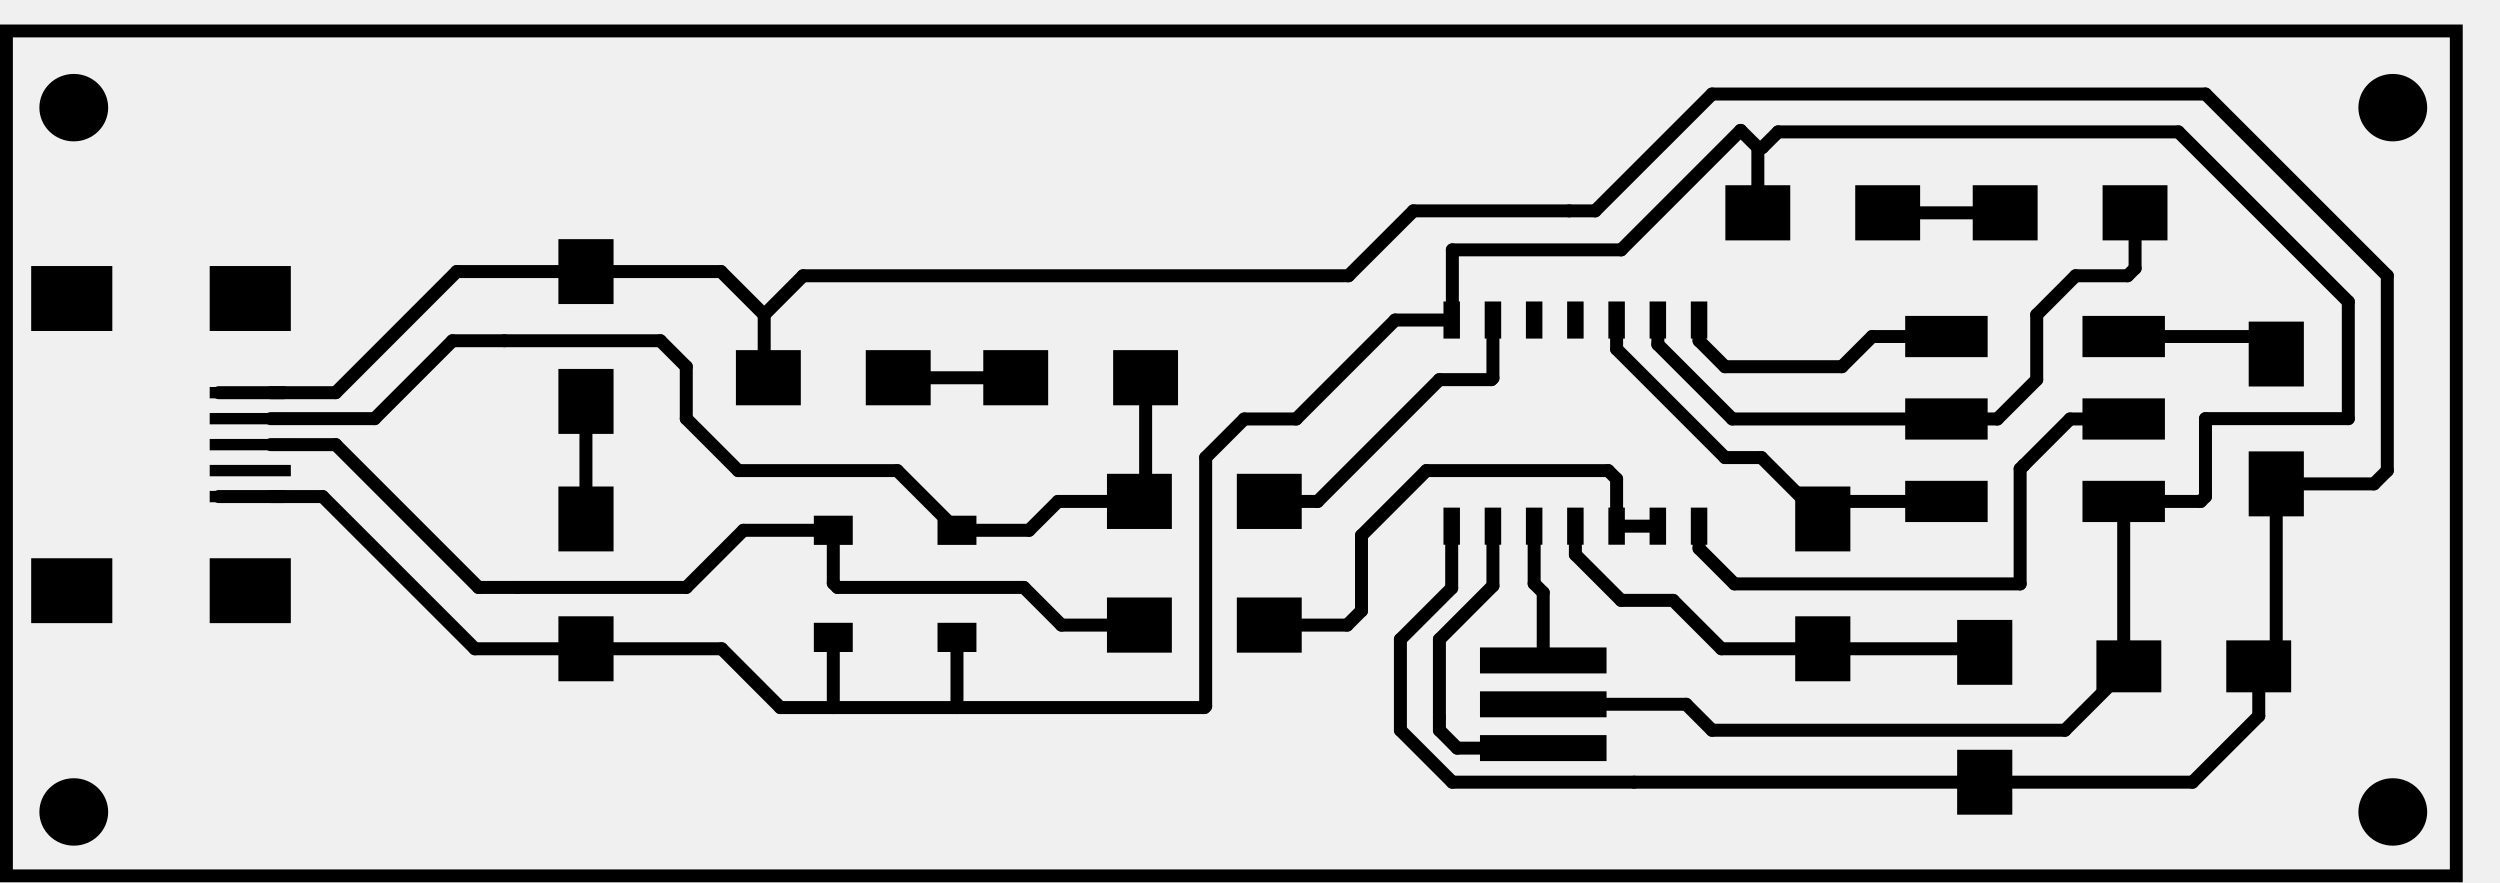
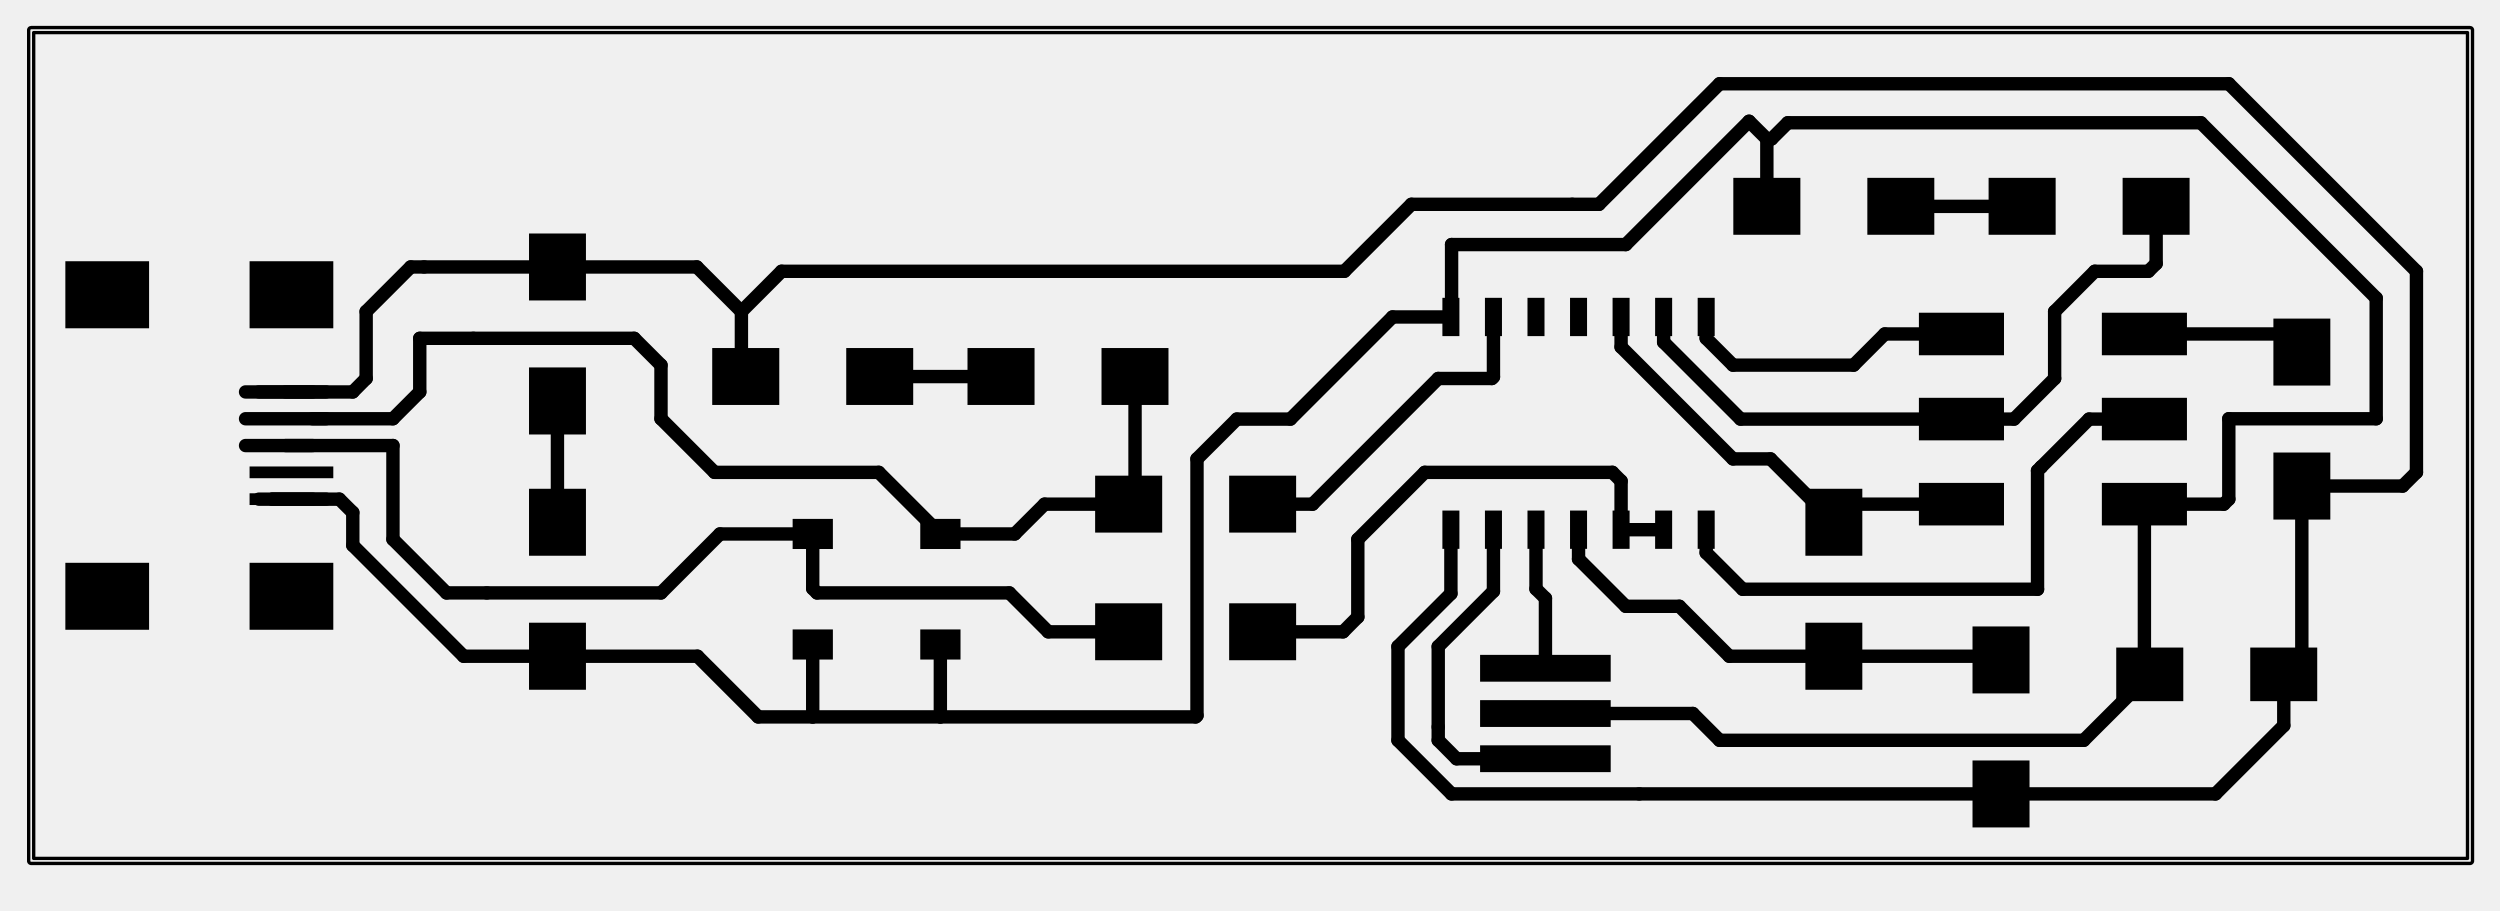
- <svg xmlns="http://www.w3.org/2000/svg" version="1.1" width="7.701cm" height="2.718cm" viewBox="0 0 30320 10700 " id="svg474">
-   <defs id="defs478" />
-   <g style="fill:#000000; fill-opacity:1;stroke:#000000; stroke-opacity:1; stroke-linecap:round; stroke-linejoin:round; " transform="translate(0 0) scale(1 1)" id="g6" />
-   <g style="fill:#000000; fill-opacity:0.0;  stroke:#000000; stroke-width:-0; stroke-opacity:1;  stroke-linecap:round; stroke-linejoin:round;" id="g8" />
-   <g style="fill:#FFFFFF; fill-opacity:0.0;  stroke:#FFFFFF; stroke-width:-0; stroke-opacity:1;  stroke-linecap:round; stroke-linejoin:round;" id="g10" />
-   <g style="fill:#000000; fill-opacity:0.0;  stroke:#000000; stroke-width:-0; stroke-opacity:1;  stroke-linecap:round; stroke-linejoin:round;" id="g12" />
-   <g style="fill:#000000; fill-opacity:0.0;  stroke:#000000; stroke-width:0; stroke-opacity:1;  stroke-linecap:round; stroke-linejoin:round;" id="g14" />
-   <g style="fill:#000000;fill-opacity:1;stroke:#000000;stroke-width:0;stroke-linecap:round;stroke-linejoin:round;stroke-opacity:1" id="g136" transform="translate(-389.7763,155.8262)">
-     <polyline style="fill-rule:evenodd" points="28177,7610 28177,8240 27390,8240 27390,7610 28177,7610 " id="polyline16" />
-     <polyline style="fill-rule:evenodd" points="26602,7610 26602,8240 25815,8240 25815,7610 26602,7610 " id="polyline18" />
-     <polyline style="fill-rule:evenodd" points="11760,6098 12232,6098 12232,6452 11760,6452 11760,6098 " id="polyline20" />
-     <polyline style="fill-rule:evenodd" points="11760,7397 12232,7397 12232,7751 11760,7751 11760,7397 " id="polyline22" />
-     <polyline style="fill-rule:evenodd" points="10260,6098 10732,6098 10732,6452 10260,6452 10260,6098 " id="polyline24" />
-     <polyline style="fill-rule:evenodd" points="10260,7397 10732,7397 10732,7751 10260,7751 10260,7397 " id="polyline26" />
-     <polyline style="fill-rule:evenodd" points="24315,2759 24315,2090 25102,2090 25102,2759 24315,2759 " id="polyline28" />
-     <polyline style="fill-rule:evenodd" points="25890,2759 25890,2090 26677,2090 26677,2759 25890,2759 " id="polyline30" />
-     <polyline style="fill-rule:evenodd" points="7831,5106 7162,5106 7162,4318 7831,4318 7831,5106 " id="polyline32" />
-     <polyline style="fill-rule:evenodd" points="7831,3531 7162,3531 7162,2744 7831,2744 7831,3531 " id="polyline34" />
-     <polyline style="fill-rule:evenodd" points="23496,4175 23496,3675 24496,3675 24496,4175 23496,4175 " id="polyline36" />
-     <polyline style="fill-rule:evenodd" points="23496,5175 23496,4675 24496,4675 24496,5175 23496,5175 " id="polyline38" />
-     <polyline style="fill-rule:evenodd" points="23496,6175 23496,5675 24496,5675 24496,6175 23496,6175 " id="polyline40" />
-     <polyline style="fill-rule:evenodd" points="25646,4175 25646,3675 26646,3675 26646,4175 25646,4175 " id="polyline42" />
-     <polyline style="fill-rule:evenodd" points="25646,5175 25646,4675 26646,4675 26646,5175 25646,5175 " id="polyline44" />
-     <polyline style="fill-rule:evenodd" points="25646,6175 25646,5675 26646,5675 26646,6175 25646,6175 " id="polyline46" />
-     <polyline style="fill-rule:evenodd" points="22831,8106 22162,8106 22162,7318 22831,7318 22831,8106 " id="polyline48" />
-     <polyline style="fill-rule:evenodd" points="22831,6531 22162,6531 22162,5744 22831,5744 22831,6531 " id="polyline50" />
-     <polyline style="fill-rule:evenodd" points="27662,3744 28331,3744 28331,4531 27662,4531 27662,3744 " id="polyline52" />
-     <polyline style="fill-rule:evenodd" points="27662,5318 28331,5318 28331,6106 27662,6106 27662,5318 " id="polyline54" />
-     <polyline style="fill-rule:evenodd" points="9315,4759 9315,4090 10102,4090 10102,4759 9315,4759 " id="polyline56" />
-     <polyline style="fill-rule:evenodd" points="10890,4759 10890,4090 11677,4090 11677,4759 10890,4759 " id="polyline58" />
-     <polyline style="fill-rule:evenodd" points="12315,4759 12315,4090 13102,4090 13102,4759 12315,4759 " id="polyline60" />
-     <polyline style="fill-rule:evenodd" points="13890,4759 13890,4090 14677,4090 14677,4759 13890,4759 " id="polyline62" />
-     <polyline style="fill-rule:evenodd" points="13815,7759 13815,7090 14602,7090 14602,7759 13815,7759 " id="polyline64" />
-     <polyline style="fill-rule:evenodd" points="15390,7759 15390,7090 16177,7090 16177,7759 15390,7759 " id="polyline66" />
-     <polyline style="fill-rule:evenodd" points="13815,6259 13815,5590 14602,5590 14602,6259 13815,6259 " id="polyline68" />
-     <polyline style="fill-rule:evenodd" points="15390,6259 15390,5590 16177,5590 16177,6259 15390,6259 " id="polyline70" />
-     <polyline style="fill-rule:evenodd" points="24126,7362 24795,7362 24795,8149 24126,8149 24126,7362 " id="polyline72" />
-     <polyline style="fill-rule:evenodd" points="24126,8937 24795,8937 24795,9724 24126,9724 24126,8937 " id="polyline74" />
-     <polyline style="fill-rule:evenodd" points="7162,5744 7831,5744 7831,6531 7162,6531 7162,5744 " id="polyline76" />
-     <polyline style="fill-rule:evenodd" points="7162,7318 7831,7318 7831,8106 7162,8106 7162,7318 " id="polyline78" />
-     <polyline style="fill-rule:evenodd" points="21315,2759 21315,2090 22102,2090 22102,2759 21315,2759 " id="polyline80" />
-     <polyline style="fill-rule:evenodd" points="22890,2759 22890,2090 23677,2090 23677,2759 22890,2759 " id="polyline82" />
-     <polyline style="fill-rule:evenodd" points="17896,6450 17896,6000 18096,6000 18096,6450 17896,6450 " id="polyline84" />
-     <polyline style="fill-rule:evenodd" points="18396,6450 18396,6000 18596,6000 18596,6450 18396,6450 " id="polyline86" />
-     <polyline style="fill-rule:evenodd" points="18896,6450 18896,6000 19096,6000 19096,6450 18896,6450 " id="polyline88" />
-     <polyline style="fill-rule:evenodd" points="19396,6450 19396,6000 19596,6000 19596,6450 19396,6450 " id="polyline90" />
-     <polyline style="fill-rule:evenodd" points="19896,6450 19896,6000 20096,6000 20096,6450 19896,6450 " id="polyline92" />
-     <polyline style="fill-rule:evenodd" points="20396,6450 20396,6000 20596,6000 20596,6450 20396,6450 " id="polyline94" />
-     <polyline style="fill-rule:evenodd" points="20896,6450 20896,6000 21096,6000 21096,6450 20896,6450 " id="polyline96" />
-     <polyline style="fill-rule:evenodd" points="20896,3950 20896,3500 21096,3500 21096,3950 20896,3950 " id="polyline98" />
-     <polyline style="fill-rule:evenodd" points="20396,3950 20396,3500 20596,3500 20596,3950 20396,3950 " id="polyline100" />
-     <polyline style="fill-rule:evenodd" points="19396,3950 19396,3500 19596,3500 19596,3950 19396,3950 " id="polyline102" />
-     <polyline style="fill-rule:evenodd" points="18896,3950 18896,3500 19096,3500 19096,3950 18896,3950 " id="polyline104" />
-     <polyline style="fill-rule:evenodd" points="18396,3950 18396,3500 18596,3500 18596,3950 18396,3950 " id="polyline106" />
-     <polyline style="fill-rule:evenodd" points="17896,3950 17896,3500 18096,3500 18096,3950 17896,3950 " id="polyline108" />
-     <polyline style="fill-rule:evenodd" points="19896,3950 19896,3500 20096,3500 20096,3950 19896,3950 " id="polyline110" />
-     <polyline style="fill-rule:evenodd" points="19874,8759 19874,9074 18339,9074 18339,8759 19874,8759 " id="polyline112" />
-     <polyline style="fill-rule:evenodd" points="18339,8543 18339,8228 19874,8228 19874,8543 18339,8543 " id="polyline114" />
-     <polyline style="fill-rule:evenodd" points="18339,8011 18339,7696 19874,7696 19874,8011 18339,8011 " id="polyline116" />
-     <polyline style="fill-rule:evenodd" points="2933,5305 2933,5167 3917,5167 3917,5305 2933,5305 " id="polyline118" />
-     <polyline style="fill-rule:evenodd" points="2933,4990 2933,4852 3917,4852 3917,4990 2933,4990 " id="polyline120" />
-     <polyline style="fill-rule:evenodd" points="2933,5935 2933,5797 3917,5797 3917,5935 2933,5935 " id="polyline122" />
-     <polyline style="fill-rule:evenodd" points="2933,5620 2933,5482 3917,5482 3917,5620 2933,5620 " id="polyline124" />
-     <polyline style="fill-rule:evenodd" points="768,7401 768,6614 1752,6614 1752,7401 768,7401 " id="polyline126" />
-     <polyline style="fill-rule:evenodd" points="768,3858 768,3070 1752,3070 1752,3858 768,3858 " id="polyline128" />
-     <polyline style="fill-rule:evenodd" points="2933,7401 2933,6614 3917,6614 3917,7401 2933,7401 " id="polyline130" />
-     <polyline style="fill-rule:evenodd" points="2933,3858 2933,3070 3917,3070 3917,3858 2933,3858 " id="polyline132" />
-     <polyline style="fill-rule:evenodd" points="2933,4675 2933,4537 3917,4537 3917,4675 2933,4675 " id="polyline134" />
-   </g>
-   <g style="fill:#000000; fill-opacity:1.0;  stroke:#000000; stroke-width:157.48; stroke-opacity:1;  stroke-linecap:round; stroke-linejoin:round;" id="g138" />
-   <g style="fill:#000000;fill-opacity:0;stroke:#000000;stroke-width:157.48;stroke-linecap:round;stroke-linejoin:round;stroke-opacity:1" id="g458" transform="translate(-389.7763,155.8262)">
-     <path d="m 3043,5866 h 788" id="path140" />
-     <path d="m 3043,4606 h 788" id="path142" />
-     <path d="M 19106,8917 H 18063" id="path144" />
-     <path d="M 18496,6948 V 6225" id="path146" />
-     <path d="m 18496,6948 -649,650" id="path148" />
-     <path d="m 17847,7598 v 945" id="path150" />
-     <path d="M 17847,8700 V 8543" id="path152" />
-     <path d="m 18063,8917 -216,-217" id="path154" />
-     <path d="M 7496,7712 H 6150" id="path156" />
-     <path d="M 4303,5866 H 3673" id="path158" />
-     <path d="M 6150,7712 4303,5866" id="path160" />
-     <path d="m 21154,8700 h 4279" id="path162" />
-     <path d="m 19106,8385 h 1733" id="path164" />
-     <path d="m 20839,8385 315,315" id="path166" />
-     <path d="m 25433,8700 776,-775" id="path168" />
-     <path d="m 15480,4925 h 630" id="path170" />
-     <path d="m 15012,5393 468,-468" id="path172" />
-     <path d="M 15012,8409 V 5393" id="path174" />
-     <path d="m 14996,8425 16,-16" id="path176" />
-     <path d="m 17310,3725 h 686" id="path178" />
-     <path d="M 16110,4925 17310,3725" id="path180" />
-     <path d="m 10496,7574 v 851" id="path182" />
-     <path d="m 9854,8425 h 642" id="path184" />
-     <path d="m 10496,8425 h 1500" id="path186" />
-     <path d="m 9142,7712 712,713" id="path188" />
-     <path d="M 9142,7712 H 7496" id="path190" />
-     <path d="m 18606,8354 -31,31" id="path192" />
-     <path d="m 21764,1633 191,-190" id="path194" />
-     <path d="m 21709,1633 h 55" id="path196" />
-     <path d="m 21955,1443 h 4854" id="path198" />
-     <path d="m 27079,5925 59,-59" id="path200" />
-     <path d="M 27138,5866 V 4921" id="path202" />
-     <path d="m 27138,4921 h 1732" id="path204" />
-     <path d="M 28870,4921 V 3503" id="path206" />
-     <path d="M 28870,3503 26809,1443" id="path208" />
-     <path d="m 27079,5925 h -933" id="path210" />
-     <path d="M 26146,5925 V 7862" id="path212" />
-     <path d="m 26146,7862 63,63" id="path214" />
-     <path d="M 21709,2425 V 1633" id="path216" />
-     <path d="m 21709,1633 -209,-208" id="path218" />
-     <path d="m 18004,2874 h 2047" id="path220" />
-     <path d="M 20051,2874 21500,1425" id="path222" />
-     <path d="M 18004,3717 V 2874" id="path224" />
-     <path d="m 18004,3717 -8,8" id="path226" />
-     <path d="m 11996,7574 v 851" id="path228" />
-     <path d="m 11996,8425 h 3000" id="path230" />
-     <path d="m 18004,3717 -8,8" id="path232" />
-     <path d="m 18996,6225 v 696" id="path234" />
-     <path d="m 19106,7031 v 823" id="path236" />
-     <path d="m 18996,6921 110,110" id="path238" />
-     <path d="M 7496,3137 H 5929" id="path240" />
-     <path d="M 4461,4606 H 3673" id="path242" />
-     <path d="M 5929,3137 4461,4606" id="path244" />
-     <path d="m 17374,8700 630,630" id="path246" />
-     <path d="m 18004,9330 h 2205" id="path248" />
-     <path d="m 20209,9330 h 4252" id="path250" />
-     <path d="m 24461,9330 h 2519" id="path252" />
-     <path d="m 26980,9330 804,-803" id="path254" />
-     <path d="M 27784,8527 V 7925" id="path256" />
-     <path d="m 17996,6225 v 751" id="path258" />
-     <path d="m 17996,6976 -622,622" id="path260" />
-     <path d="M 17374,7598 V 8700" id="path262" />
-     <path d="M 27996,5712 V 7712" id="path264" />
-     <path d="m 27996,7712 -212,213" id="path266" />
-     <path d="m 19421,2401 h 315" id="path268" />
-     <path d="m 10130,3188 h 6614" id="path270" />
-     <path d="m 16744,3188 788,-787" id="path272" />
-     <path d="m 17532,2401 h 1889" id="path274" />
-     <path d="m 9658,3661 472,-473" id="path276" />
-     <path d="M 29181,5712 H 27996" id="path278" />
-     <path d="m 29343,5551 -162,161" id="path280" />
-     <path d="M 29343,3188 V 5551" id="path282" />
-     <path d="m 27138,984 2205,2204" id="path284" />
-     <path d="m 21154,984 h 5984" id="path286" />
-     <path d="M 19736,2401 21154,984" id="path288" />
-     <path d="M 7496,3137 H 9134" id="path290" />
-     <path d="m 9658,3661 v 713" id="path292" />
-     <path d="m 9134,3137 524,524" id="path294" />
-     <path d="m 9658,4374 51,51" id="path296" />
-     <path d="M 3673,4921 H 4933" id="path298" />
-     <path d="M 6508,3976 H 5878" id="path300" />
-     <path d="M 6508,3976 H 8398" id="path302" />
-     <path d="m 8398,3976 315,315" id="path304" />
-     <path d="m 8713,4291 v 630" id="path306" />
-     <path d="m 8713,4921 630,630" id="path308" />
-     <path d="m 9343,5551 h 1929" id="path310" />
-     <path d="m 11272,5551 724,724" id="path312" />
-     <path d="m 5878,3976 -945,945" id="path314" />
-     <path d="m 12870,6275 351,-350" id="path316" />
-     <path d="m 11996,6275 h 874" id="path318" />
-     <path d="m 13221,5925 h 988" id="path320" />
-     <path d="M 14284,4425 V 5850" id="path322" />
-     <path d="m 14284,5850 -75,75" id="path324" />
-     <path d="m 14284,5850 -75,75" id="path326" />
-     <path d="M 6665,6968 H 6193" id="path328" />
-     <path d="M 6665,6968 H 8713" id="path330" />
-     <path d="M 10496,6275 H 9406" id="path332" />
-     <path d="m 8713,6968 693,-693" id="path334" />
-     <path d="M 4461,5236 H 3673" id="path336" />
-     <path d="M 6193,6968 4461,5236" id="path338" />
-     <path d="m 10496,6275 v 642" id="path340" />
-     <path d="m 13264,7425 h 945" id="path342" />
-     <path d="m 12807,6968 457,457" id="path344" />
-     <path d="m 10547,6968 h 2260" id="path346" />
-     <path d="m 10496,6917 51,51" id="path348" />
-     <path d="m 23284,2425 h 1425" id="path350" />
-     <path d="M 25091,4448 V 3661" id="path352" />
-     <path d="m 25091,3661 472,-473" id="path354" />
-     <path d="m 25563,3188 h 630" id="path356" />
-     <path d="m 23996,4925 h 618" id="path358" />
-     <path d="M 26284,3098 V 2425" id="path360" />
-     <path d="m 26193,3188 91,-90" id="path362" />
-     <path d="m 24614,4925 477,-477" id="path364" />
-     <path d="m 20496,3725 v 296" id="path366" />
-     <path d="m 21400,4925 h 2596" id="path368" />
-     <path d="m 20496,4021 904,904" id="path370" />
-     <path d="M 7496,4712 V 6137" id="path372" />
-     <path d="m 20996,3725 v 251" id="path374" />
-     <path d="m 23095,3925 h 901" id="path376" />
-     <path d="m 22728,4291 367,-366" id="path378" />
-     <path d="m 21311,4291 h 1417" id="path380" />
-     <path d="m 20996,3976 315,315" id="path382" />
-     <path d="m 19996,3725 v 353" id="path384" />
-     <path d="m 21752,5393 744,744" id="path386" />
-     <path d="m 21311,5393 h 441" id="path388" />
-     <path d="m 19996,4078 1315,1315" id="path390" />
-     <path d="M 23996,5925 H 22709" id="path392" />
-     <path d="m 22709,5925 -213,212" id="path394" />
-     <path d="m 26146,3925 h 1638" id="path396" />
-     <path d="m 27784,3925 212,212" id="path398" />
-     <path d="M 24890,6925 V 5531" id="path400" />
-     <path d="M 24890,6925 H 21425" id="path402" />
-     <path d="m 20996,6225 v 271" id="path404" />
-     <path d="m 20996,6496 429,429" id="path406" />
-     <path d="m 24890,5531 43,-43" id="path408" />
-     <path d="m 24933,5488 v 0" id="path410" />
-     <path d="m 24933,5488 563,-563" id="path412" />
-     <path d="m 25496,4925 h 650" id="path414" />
-     <path d="m 22496,7712 h 1921" id="path416" />
-     <path d="m 24417,7712 44,43" id="path418" />
-     <path d="m 19496,6225 v 345" id="path420" />
-     <path d="m 19496,6570 555,555" id="path422" />
-     <path d="m 20051,7125 h 630" id="path424" />
-     <path d="m 20681,7125 587,587" id="path426" />
-     <path d="m 21268,7712 h 1228" id="path428" />
-     <path d="m 11284,4425 h 1425" id="path430" />
-     <path d="m 15784,7425 h 944" id="path432" />
-     <path d="m 19996,5653 v 572" id="path434" />
-     <path d="m 19894,5551 102,102" id="path436" />
-     <path d="m 17689,5551 h 2205" id="path438" />
-     <path d="m 16902,6338 787,-787" id="path440" />
-     <path d="M 16902,7251 V 6338" id="path442" />
-     <path d="m 16728,7425 174,-174" id="path444" />
-     <path d="m 19996,6225 h 500" id="path446" />
-     <path d="m 15784,5925 h 586" id="path448" />
-     <path d="M 18496,4429 V 3725" id="path450" />
-     <path d="m 18477,4448 19,-19" id="path452" />
-     <path d="m 17847,4448 h 630" id="path454" />
-     <path d="M 16370,5925 17847,4448" id="path456" />
-   </g>
-   <g style="fill:#000000;fill-opacity:0;stroke:#000000;stroke-width:98.425;stroke-linecap:round;stroke-linejoin:round;stroke-opacity:1" id="g462" transform="translate(-389.7763,155.8262)">
-     <path d="m 15784,5925 h 212" id="path460" />
-   </g>
-   <g style="fill:#FFFFFF; fill-opacity:0.0;  stroke:#FFFFFF; stroke-width:98.425; stroke-opacity:1;  stroke-linecap:round; stroke-linejoin:round;" id="g464" />
-   <g style="fill:#000000; fill-opacity:0.0;  stroke:#000000; stroke-width:98.425; stroke-opacity:1;  stroke-linecap:round; stroke-linejoin:round;" id="g466" />
-   <rect style="opacity:1;fill:none;fill-opacity:1;stroke:#000000;stroke-width:156.25;stroke-miterlimit:4;stroke-dasharray:none;stroke-opacity:1" id="rect1287" width="29711.729" height="10247.037" x="78.125" y="374.838" />
-   <ellipse style="opacity:1;fill:#000000;fill-opacity:1;stroke:#000000;stroke-width:156.25;stroke-miterlimit:4;stroke-dasharray:none;stroke-opacity:1" id="path1289" cx="894.768" cy="9846.715" rx="339.128" ry="330.856" />
-   <ellipse ry="330.856" rx="339.128" cy="1305.048" cx="894.768" id="ellipse1291" style="opacity:1;fill:#000000;fill-opacity:1;stroke:#000000;stroke-width:156.25;stroke-miterlimit:4;stroke-dasharray:none;stroke-opacity:1" />
-   <ellipse ry="330.856" rx="339.128" cy="9846.715" cx="29019.779" id="ellipse1293" style="opacity:1;fill:#000000;fill-opacity:1;stroke:#000000;stroke-width:156.25;stroke-miterlimit:4;stroke-dasharray:none;stroke-opacity:1" />
-   <ellipse style="opacity:1;fill:#000000;fill-opacity:1;stroke:#000000;stroke-width:156.25;stroke-miterlimit:4;stroke-dasharray:none;stroke-opacity:1" id="ellipse1295" cx="29019.779" cy="1305.048" rx="339.128" ry="330.856" />
+ <svg xmlns="http://www.w3.org/2000/svg" version="1.1" width="7.463cm" height="2.718cm" viewBox="0 0 29380 10700 ">
+   <g style="fill:#000000; fill-opacity:1;stroke:#000000; stroke-opacity:1; stroke-linecap:round; stroke-linejoin:round; " transform="translate(0 0) scale(1 1)">
+ </g>
+   <g style="fill:#000000; fill-opacity:0.0;  stroke:#000000; stroke-width:-0; stroke-opacity:1;  stroke-linecap:round; stroke-linejoin:round;">
+ </g>
+   <g style="fill:#FFFFFF; fill-opacity:0.0;  stroke:#FFFFFF; stroke-width:-0; stroke-opacity:1;  stroke-linecap:round; stroke-linejoin:round;">
+ </g>
+   <g style="fill:#000000; fill-opacity:0.0;  stroke:#000000; stroke-width:-0; stroke-opacity:1;  stroke-linecap:round; stroke-linejoin:round;">
+ </g>
+   <g style="fill:#000000; fill-opacity:0.0;  stroke:#000000; stroke-width:0; stroke-opacity:1;  stroke-linecap:round; stroke-linejoin:round;">
+ </g>
+   <g style="fill:#000000; fill-opacity:1.0;  stroke:#000000; stroke-width:0; stroke-opacity:1;  stroke-linecap:round; stroke-linejoin:round;">
+     <polyline style="fill-rule:evenodd;" points="27232,7610 27232,8240 26445,8240 26445,7610 27232,7610 " />
+     <polyline style="fill-rule:evenodd;" points="25658,7610 25658,8240 24870,8240 24870,7610 25658,7610 " />
+     <polyline style="fill-rule:evenodd;" points="10815,6098 11288,6098 11288,6452 10815,6452 10815,6098 " />
+     <polyline style="fill-rule:evenodd;" points="10815,7397 11288,7397 11288,7751 10815,7751 10815,7397 " />
+     <polyline style="fill-rule:evenodd;" points="9315,6098 9788,6098 9788,6452 9315,6452 9315,6098 " />
+     <polyline style="fill-rule:evenodd;" points="9315,7397 9788,7397 9788,7751 9315,7751 9315,7397 " />
+     <polyline style="fill-rule:evenodd;" points="23370,2759 23370,2090 24158,2090 24158,2759 23370,2759 " />
+     <polyline style="fill-rule:evenodd;" points="24945,2759 24945,2090 25732,2090 25732,2759 24945,2759 " />
+     <polyline style="fill-rule:evenodd;" points="6886,5106 6217,5106 6217,4318 6886,4318 6886,5106 " />
+     <polyline style="fill-rule:evenodd;" points="6886,3531 6217,3531 6217,2744 6886,2744 6886,3531 " />
+     <polyline style="fill-rule:evenodd;" points="22551,4175 22551,3675 23551,3675 23551,4175 22551,4175 " />
+     <polyline style="fill-rule:evenodd;" points="22551,5175 22551,4675 23551,4675 23551,5175 22551,5175 " />
+     <polyline style="fill-rule:evenodd;" points="22551,6175 22551,5675 23551,5675 23551,6175 22551,6175 " />
+     <polyline style="fill-rule:evenodd;" points="24701,4175 24701,3675 25701,3675 25701,4175 24701,4175 " />
+     <polyline style="fill-rule:evenodd;" points="24701,5175 24701,4675 25701,4675 25701,5175 24701,5175 " />
+     <polyline style="fill-rule:evenodd;" points="24701,6175 24701,5675 25701,5675 25701,6175 24701,6175 " />
+     <polyline style="fill-rule:evenodd;" points="21886,8106 21217,8106 21217,7318 21886,7318 21886,8106 " />
+     <polyline style="fill-rule:evenodd;" points="21886,6531 21217,6531 21217,5744 21886,5744 21886,6531 " />
+     <polyline style="fill-rule:evenodd;" points="26717,3744 27386,3744 27386,4531 26717,4531 26717,3744 " />
+     <polyline style="fill-rule:evenodd;" points="26717,5318 27386,5318 27386,6106 26717,6106 26717,5318 " />
+     <polyline style="fill-rule:evenodd;" points="8370,4759 8370,4090 9158,4090 9158,4759 8370,4759 " />
+     <polyline style="fill-rule:evenodd;" points="9945,4759 9945,4090 10732,4090 10732,4759 9945,4759 " />
+     <polyline style="fill-rule:evenodd;" points="11370,4759 11370,4090 12158,4090 12158,4759 11370,4759 " />
+     <polyline style="fill-rule:evenodd;" points="12945,4759 12945,4090 13732,4090 13732,4759 12945,4759 " />
+     <polyline style="fill-rule:evenodd;" points="12870,7759 12870,7090 13658,7090 13658,7759 12870,7759 " />
+     <polyline style="fill-rule:evenodd;" points="14445,7759 14445,7090 15232,7090 15232,7759 14445,7759 " />
+     <polyline style="fill-rule:evenodd;" points="12870,6259 12870,5590 13658,5590 13658,6259 12870,6259 " />
+     <polyline style="fill-rule:evenodd;" points="14445,6259 14445,5590 15232,5590 15232,6259 14445,6259 " />
+     <polyline style="fill-rule:evenodd;" points="23181,7362 23851,7362 23851,8149 23181,8149 23181,7362 " />
+     <polyline style="fill-rule:evenodd;" points="23181,8937 23851,8937 23851,9724 23181,9724 23181,8937 " />
+     <polyline style="fill-rule:evenodd;" points="6217,5744 6886,5744 6886,6531 6217,6531 6217,5744 " />
+     <polyline style="fill-rule:evenodd;" points="6217,7318 6886,7318 6886,8106 6217,8106 6217,7318 " />
+     <polyline style="fill-rule:evenodd;" points="20370,2759 20370,2090 21158,2090 21158,2759 20370,2759 " />
+     <polyline style="fill-rule:evenodd;" points="21945,2759 21945,2090 22732,2090 22732,2759 21945,2759 " />
+     <polyline style="fill-rule:evenodd;" points="16951,6450 16951,6000 17151,6000 17151,6450 16951,6450 " />
+     <polyline style="fill-rule:evenodd;" points="17451,6450 17451,6000 17651,6000 17651,6450 17451,6450 " />
+     <polyline style="fill-rule:evenodd;" points="17951,6450 17951,6000 18151,6000 18151,6450 17951,6450 " />
+     <polyline style="fill-rule:evenodd;" points="18451,6450 18451,6000 18651,6000 18651,6450 18451,6450 " />
+     <polyline style="fill-rule:evenodd;" points="18951,6450 18951,6000 19151,6000 19151,6450 18951,6450 " />
+     <polyline style="fill-rule:evenodd;" points="19451,6450 19451,6000 19651,6000 19651,6450 19451,6450 " />
+     <polyline style="fill-rule:evenodd;" points="19951,6450 19951,6000 20151,6000 20151,6450 19951,6450 " />
+     <polyline style="fill-rule:evenodd;" points="19951,3950 19951,3500 20151,3500 20151,3950 19951,3950 " />
+     <polyline style="fill-rule:evenodd;" points="19451,3950 19451,3500 19651,3500 19651,3950 19451,3950 " />
+     <polyline style="fill-rule:evenodd;" points="18451,3950 18451,3500 18651,3500 18651,3950 18451,3950 " />
+     <polyline style="fill-rule:evenodd;" points="17951,3950 17951,3500 18151,3500 18151,3950 17951,3950 " />
+     <polyline style="fill-rule:evenodd;" points="17451,3950 17451,3500 17651,3500 17651,3950 17451,3950 " />
+     <polyline style="fill-rule:evenodd;" points="16951,3950 16951,3500 17151,3500 17151,3950 16951,3950 " />
+     <polyline style="fill-rule:evenodd;" points="18951,3950 18951,3500 19151,3500 19151,3950 18951,3950 " />
+     <polyline style="fill-rule:evenodd;" points="18929,8759 18929,9074 17394,9074 17394,8759 18929,8759 " />
+     <polyline style="fill-rule:evenodd;" points="17394,8543 17394,8228 18929,8228 18929,8543 17394,8543 " />
+     <polyline style="fill-rule:evenodd;" points="17394,8011 17394,7696 18929,7696 18929,8011 17394,8011 " />
+     <polyline style="fill-rule:evenodd;" points="2933,5305 2933,5167 3917,5167 3917,5305 2933,5305 " />
+     <polyline style="fill-rule:evenodd;" points="2933,4990 2933,4852 3917,4852 3917,4990 2933,4990 " />
+     <polyline style="fill-rule:evenodd;" points="2933,5935 2933,5797 3917,5797 3917,5935 2933,5935 " />
+     <polyline style="fill-rule:evenodd;" points="2933,5620 2933,5482 3917,5482 3917,5620 2933,5620 " />
+     <polyline style="fill-rule:evenodd;" points="768,7401 768,6614 1752,6614 1752,7401 768,7401 " />
+     <polyline style="fill-rule:evenodd;" points="768,3858 768,3070 1752,3070 1752,3858 768,3858 " />
+     <polyline style="fill-rule:evenodd;" points="2933,7401 2933,6614 3917,6614 3917,7401 2933,7401 " />
+     <polyline style="fill-rule:evenodd;" points="2933,3858 2933,3070 3917,3070 3917,3858 2933,3858 " />
+     <polyline style="fill-rule:evenodd;" points="2933,4675 2933,4537 3917,4537 3917,4675 2933,4675 " />
+   </g>
+   <g style="fill:#000000; fill-opacity:1.0;  stroke:#000000; stroke-width:157.48; stroke-opacity:1;  stroke-linecap:round; stroke-linejoin:round;">
+ </g>
+   <g style="fill:#000000; fill-opacity:0.0;  stroke:#000000; stroke-width:157.48; stroke-opacity:1;  stroke-linecap:round; stroke-linejoin:round;">
+     <path d="M3043 5866 L3831 5866 " />
+     <path d="M3043 4606 L3831 4606 " />
+     <path d="M3358 4606 L3673 4606 " />
+     <path d="M3673 4921 L3831 4921 " />
+     <path d="M3358 5236 L3673 5236 " />
+     <path d="M18162 8917 L17118 8917 " />
+     <path d="M17551 6948 L17551 6225 " />
+     <path d="M17551 6948 L16902 7598 " />
+     <path d="M16902 7598 L16902 8543 " />
+     <path d="M16902 8700 L16902 8543 " />
+     <path d="M17118 8917 L16902 8700 " />
+     <path d="M3201 5866 L3673 5866 " />
+     <path d="M6551 7712 L5449 7712 " />
+     <path d="M3988 5866 L3201 5866 " />
+     <path d="M4146 6023 L3988 5866 " />
+     <path d="M4146 6409 L4146 6023 " />
+     <path d="M5449 7712 L4146 6409 " />
+     <path d="M20209 8700 L24488 8700 " />
+     <path d="M18162 8385 L19894 8385 " />
+     <path d="M19894 8385 L20209 8700 " />
+     <path d="M24488 8700 L25264 7925 " />
+     <path d="M14536 4925 L15165 4925 " />
+     <path d="M14067 5393 L14536 4925 " />
+     <path d="M14067 8409 L14067 5393 " />
+     <path d="M14051 8425 L14067 8409 " />
+     <path d="M16365 3725 L17051 3725 " />
+     <path d="M15165 4925 L16365 3725 " />
+     <path d="M9551 7574 L9551 8425 " />
+     <path d="M8910 8425 L9551 8425 " />
+     <path d="M9551 8425 L11051 8425 " />
+     <path d="M8197 7712 L8910 8425 " />
+     <path d="M8197 7712 L6551 7712 " />
+     <path d="M17662 8354 L17630 8385 " />
+     <path d="M20819 1633 L21010 1443 " />
+     <path d="M20764 1633 L20819 1633 " />
+     <path d="M21010 1443 L25865 1443 " />
+     <path d="M26134 5925 L26193 5866 " />
+     <path d="M26193 5866 L26193 4921 " />
+     <path d="M26193 4921 L27925 4921 " />
+     <path d="M27925 4921 L27925 3503 " />
+     <path d="M27925 3503 L25865 1443 " />
+     <path d="M26134 5925 L25201 5925 " />
+     <path d="M25201 5925 L25201 7862 " />
+     <path d="M25201 7862 L25264 7925 " />
+     <path d="M20764 2425 L20764 1633 " />
+     <path d="M20764 1633 L20555 1425 " />
+     <path d="M17059 2874 L19106 2874 " />
+     <path d="M19106 2874 L20555 1425 " />
+     <path d="M17059 3717 L17059 2874 " />
+     <path d="M17059 3717 L17051 3725 " />
+     <path d="M11051 7574 L11051 8425 " />
+     <path d="M11051 8425 L14051 8425 " />
+     <path d="M17059 3717 L17051 3725 " />
+     <path d="M18051 6225 L18051 6921 " />
+     <path d="M18162 7031 L18162 7854 " />
+     <path d="M18051 6921 L18162 7031 " />
+     <path d="M4984 3137 L4827 3137 " />
+     <path d="M6551 3137 L4984 3137 " />
+     <path d="M4146 4606 L2886 4606 " />
+     <path d="M4303 4448 L4146 4606 " />
+     <path d="M4303 3661 L4303 4448 " />
+     <path d="M4827 3137 L4303 3661 " />
+     <path d="M16429 8700 L17059 9330 " />
+     <path d="M17059 9330 L19264 9330 " />
+     <path d="M19264 9330 L23516 9330 " />
+     <path d="M23516 9330 L26036 9330 " />
+     <path d="M26036 9330 L26839 8527 " />
+     <path d="M26839 8527 L26839 7925 " />
+     <path d="M17051 6225 L17051 6976 " />
+     <path d="M17051 6976 L16429 7598 " />
+     <path d="M16429 7598 L16429 8700 " />
+     <path d="M27051 5712 L27051 7712 " />
+     <path d="M27051 7712 L26839 7925 " />
+     <path d="M18477 2401 L18791 2401 " />
+     <path d="M9185 3188 L15799 3188 " />
+     <path d="M15799 3188 L16587 2401 " />
+     <path d="M16587 2401 L18477 2401 " />
+     <path d="M8713 3661 L9185 3188 " />
+     <path d="M28236 5712 L27051 5712 " />
+     <path d="M28398 5551 L28236 5712 " />
+     <path d="M28398 3188 L28398 5551 " />
+     <path d="M26193 984 L28398 3188 " />
+     <path d="M20209 984 L26193 984 " />
+     <path d="M18791 2401 L20209 984 " />
+     <path d="M6551 3137 L8189 3137 " />
+     <path d="M8713 3661 L8713 4374 " />
+     <path d="M8189 3137 L8713 3661 " />
+     <path d="M8713 4374 L8764 4425 " />
+     <path d="M4933 3976 L4933 4606 " />
+     <path d="M11051 6275 L10327 5551 " />
+     <path d="M8398 5551 L10327 5551 " />
+     <path d="M7768 4921 L8398 5551 " />
+     <path d="M7768 4291 L7768 4921 " />
+     <path d="M7453 3976 L7768 4291 " />
+     <path d="M5563 3976 L7453 3976 " />
+     <path d="M5563 3976 L4933 3976 " />
+     <path d="M4618 4921 L2886 4921 " />
+     <path d="M4933 4606 L4618 4921 " />
+     <path d="M11925 6275 L12276 5925 " />
+     <path d="M11051 6275 L11925 6275 " />
+     <path d="M12276 5925 L13264 5925 " />
+     <path d="M13339 4425 L13339 5850 " />
+     <path d="M13339 5850 L13264 5925 " />
+     <path d="M13339 5850 L13264 5925 " />
+     <path d="M5248 6968 L4618 6338 " />
+     <path d="M7768 6968 L8461 6275 " />
+     <path d="M9551 6275 L8461 6275 " />
+     <path d="M5721 6968 L7768 6968 " />
+     <path d="M5721 6968 L5248 6968 " />
+     <path d="M4618 5236 L2886 5236 " />
+     <path d="M4618 6338 L4618 5236 " />
+     <path d="M9551 6275 L9551 6917 " />
+     <path d="M12319 7425 L13264 7425 " />
+     <path d="M11862 6968 L12319 7425 " />
+     <path d="M9602 6968 L11862 6968 " />
+     <path d="M9551 6917 L9602 6968 " />
+     <path d="M22339 2425 L23764 2425 " />
+     <path d="M24146 4448 L24146 3661 " />
+     <path d="M24146 3661 L24618 3188 " />
+     <path d="M24618 3188 L25248 3188 " />
+     <path d="M23051 4925 L23669 4925 " />
+     <path d="M25339 3098 L25339 2425 " />
+     <path d="M25248 3188 L25339 3098 " />
+     <path d="M23669 4925 L24146 4448 " />
+     <path d="M19551 3725 L19551 4021 " />
+     <path d="M20455 4925 L23051 4925 " />
+     <path d="M19551 4021 L20455 4925 " />
+     <path d="M6551 4712 L6551 6137 " />
+     <path d="M20051 3725 L20051 3976 " />
+     <path d="M22150 3925 L23051 3925 " />
+     <path d="M21784 4291 L22150 3925 " />
+     <path d="M20366 4291 L21784 4291 " />
+     <path d="M20051 3976 L20366 4291 " />
+     <path d="M19051 3725 L19051 4078 " />
+     <path d="M20807 5393 L21551 6137 " />
+     <path d="M20366 5393 L20807 5393 " />
+     <path d="M19051 4078 L20366 5393 " />
+     <path d="M23051 5925 L21764 5925 " />
+     <path d="M21764 5925 L21551 6137 " />
+     <path d="M25201 3925 L26839 3925 " />
+     <path d="M26839 3925 L27051 4137 " />
+     <path d="M23945 6925 L23945 5531 " />
+     <path d="M23945 6925 L20480 6925 " />
+     <path d="M20051 6225 L20051 6496 " />
+     <path d="M20051 6496 L20480 6925 " />
+     <path d="M23945 5531 L23988 5488 " />
+     <path d="M23988 5488 L23988 5488 " />
+     <path d="M23988 5488 L24551 4925 " />
+     <path d="M24551 4925 L25201 4925 " />
+     <path d="M21551 7712 L23473 7712 " />
+     <path d="M23473 7712 L23516 7755 " />
+     <path d="M18551 6225 L18551 6570 " />
+     <path d="M18551 6570 L19106 7125 " />
+     <path d="M19106 7125 L19736 7125 " />
+     <path d="M19736 7125 L20323 7712 " />
+     <path d="M20323 7712 L21551 7712 " />
+     <path d="M10339 4425 L11764 4425 " />
+     <path d="M14839 7425 L15784 7425 " />
+     <path d="M19051 5653 L19051 6225 " />
+     <path d="M18949 5551 L19051 5653 " />
+     <path d="M16744 5551 L18949 5551 " />
+     <path d="M15957 6338 L16744 5551 " />
+     <path d="M15957 7251 L15957 6338 " />
+     <path d="M15784 7425 L15957 7251 " />
+     <path d="M19051 6225 L19551 6225 " />
+     <path d="M14839 5925 L15425 5925 " />
+     <path d="M17551 4429 L17551 3725 " />
+     <path d="M17532 4448 L17551 4429 " />
+     <path d="M16902 4448 L17532 4448 " />
+     <path d="M15425 5925 L16902 4448 " />
+   </g>
+   <g style="fill:#000000; fill-opacity:0.0;  stroke:#000000; stroke-width:98.425; stroke-opacity:1;  stroke-linecap:round; stroke-linejoin:round;">
+     <path d="M14839 5925 L15051 5925 " />
+   </g>
+   <g style="fill:#FFFFFF; fill-opacity:0.0;  stroke:#FFFFFF; stroke-width:98.425; stroke-opacity:1;  stroke-linecap:round; stroke-linejoin:round;">
+ </g>
+   <g style="fill:#000000; fill-opacity:0.0;  stroke:#000000; stroke-width:98.425; stroke-opacity:1;  stroke-linecap:round; stroke-linejoin:round;">
+ </g>
+   <g style="fill:#000000; fill-opacity:0.0;  stroke:#000000; stroke-width:39.37; stroke-opacity:1;  stroke-linecap:round; stroke-linejoin:round;">
+     <polyline fill="none;" points="29028,324 29030,325 29033,325 29035,326 29038,326 29040,327 29042,328 29044,330 29047,331 29048,333 29050,335 29052,337 29053,339 29054,341 29055,344 29056,346 29057,349 29057,351 29057,354 29057,10118 29057,10120 29057,10123 29056,10125 29055,10128 29054,10130 29053,10132 29052,10134 29050,10137 29048,10138 29047,10140 29044,10142 29042,10143 29040,10144 29038,10145 29035,10146 29033,10147 29030,10147 29028,10147 366,10147 364,10147 361,10147 359,10146 356,10145 354,10144 352,10143 350,10142 347,10140 346,10138 344,10137 342,10134 341,10132 340,10130 339,10128 338,10125 337,10123 337,10120 337,10118 337,9645 337,354 337,351 337,349 338,346 339,344 340,341 341,339 342,337 344,335 346,333 347,331 350,330 352,328 354,327 356,326 359,326 361,325 364,325 366,324 26193,324 29028,324 " />
+     <polyline fill="none;" points="396,9645 396,10088 28998,10088 28998,383 26193,383 396,383 396,9645 " />
+   </g>
</svg>
